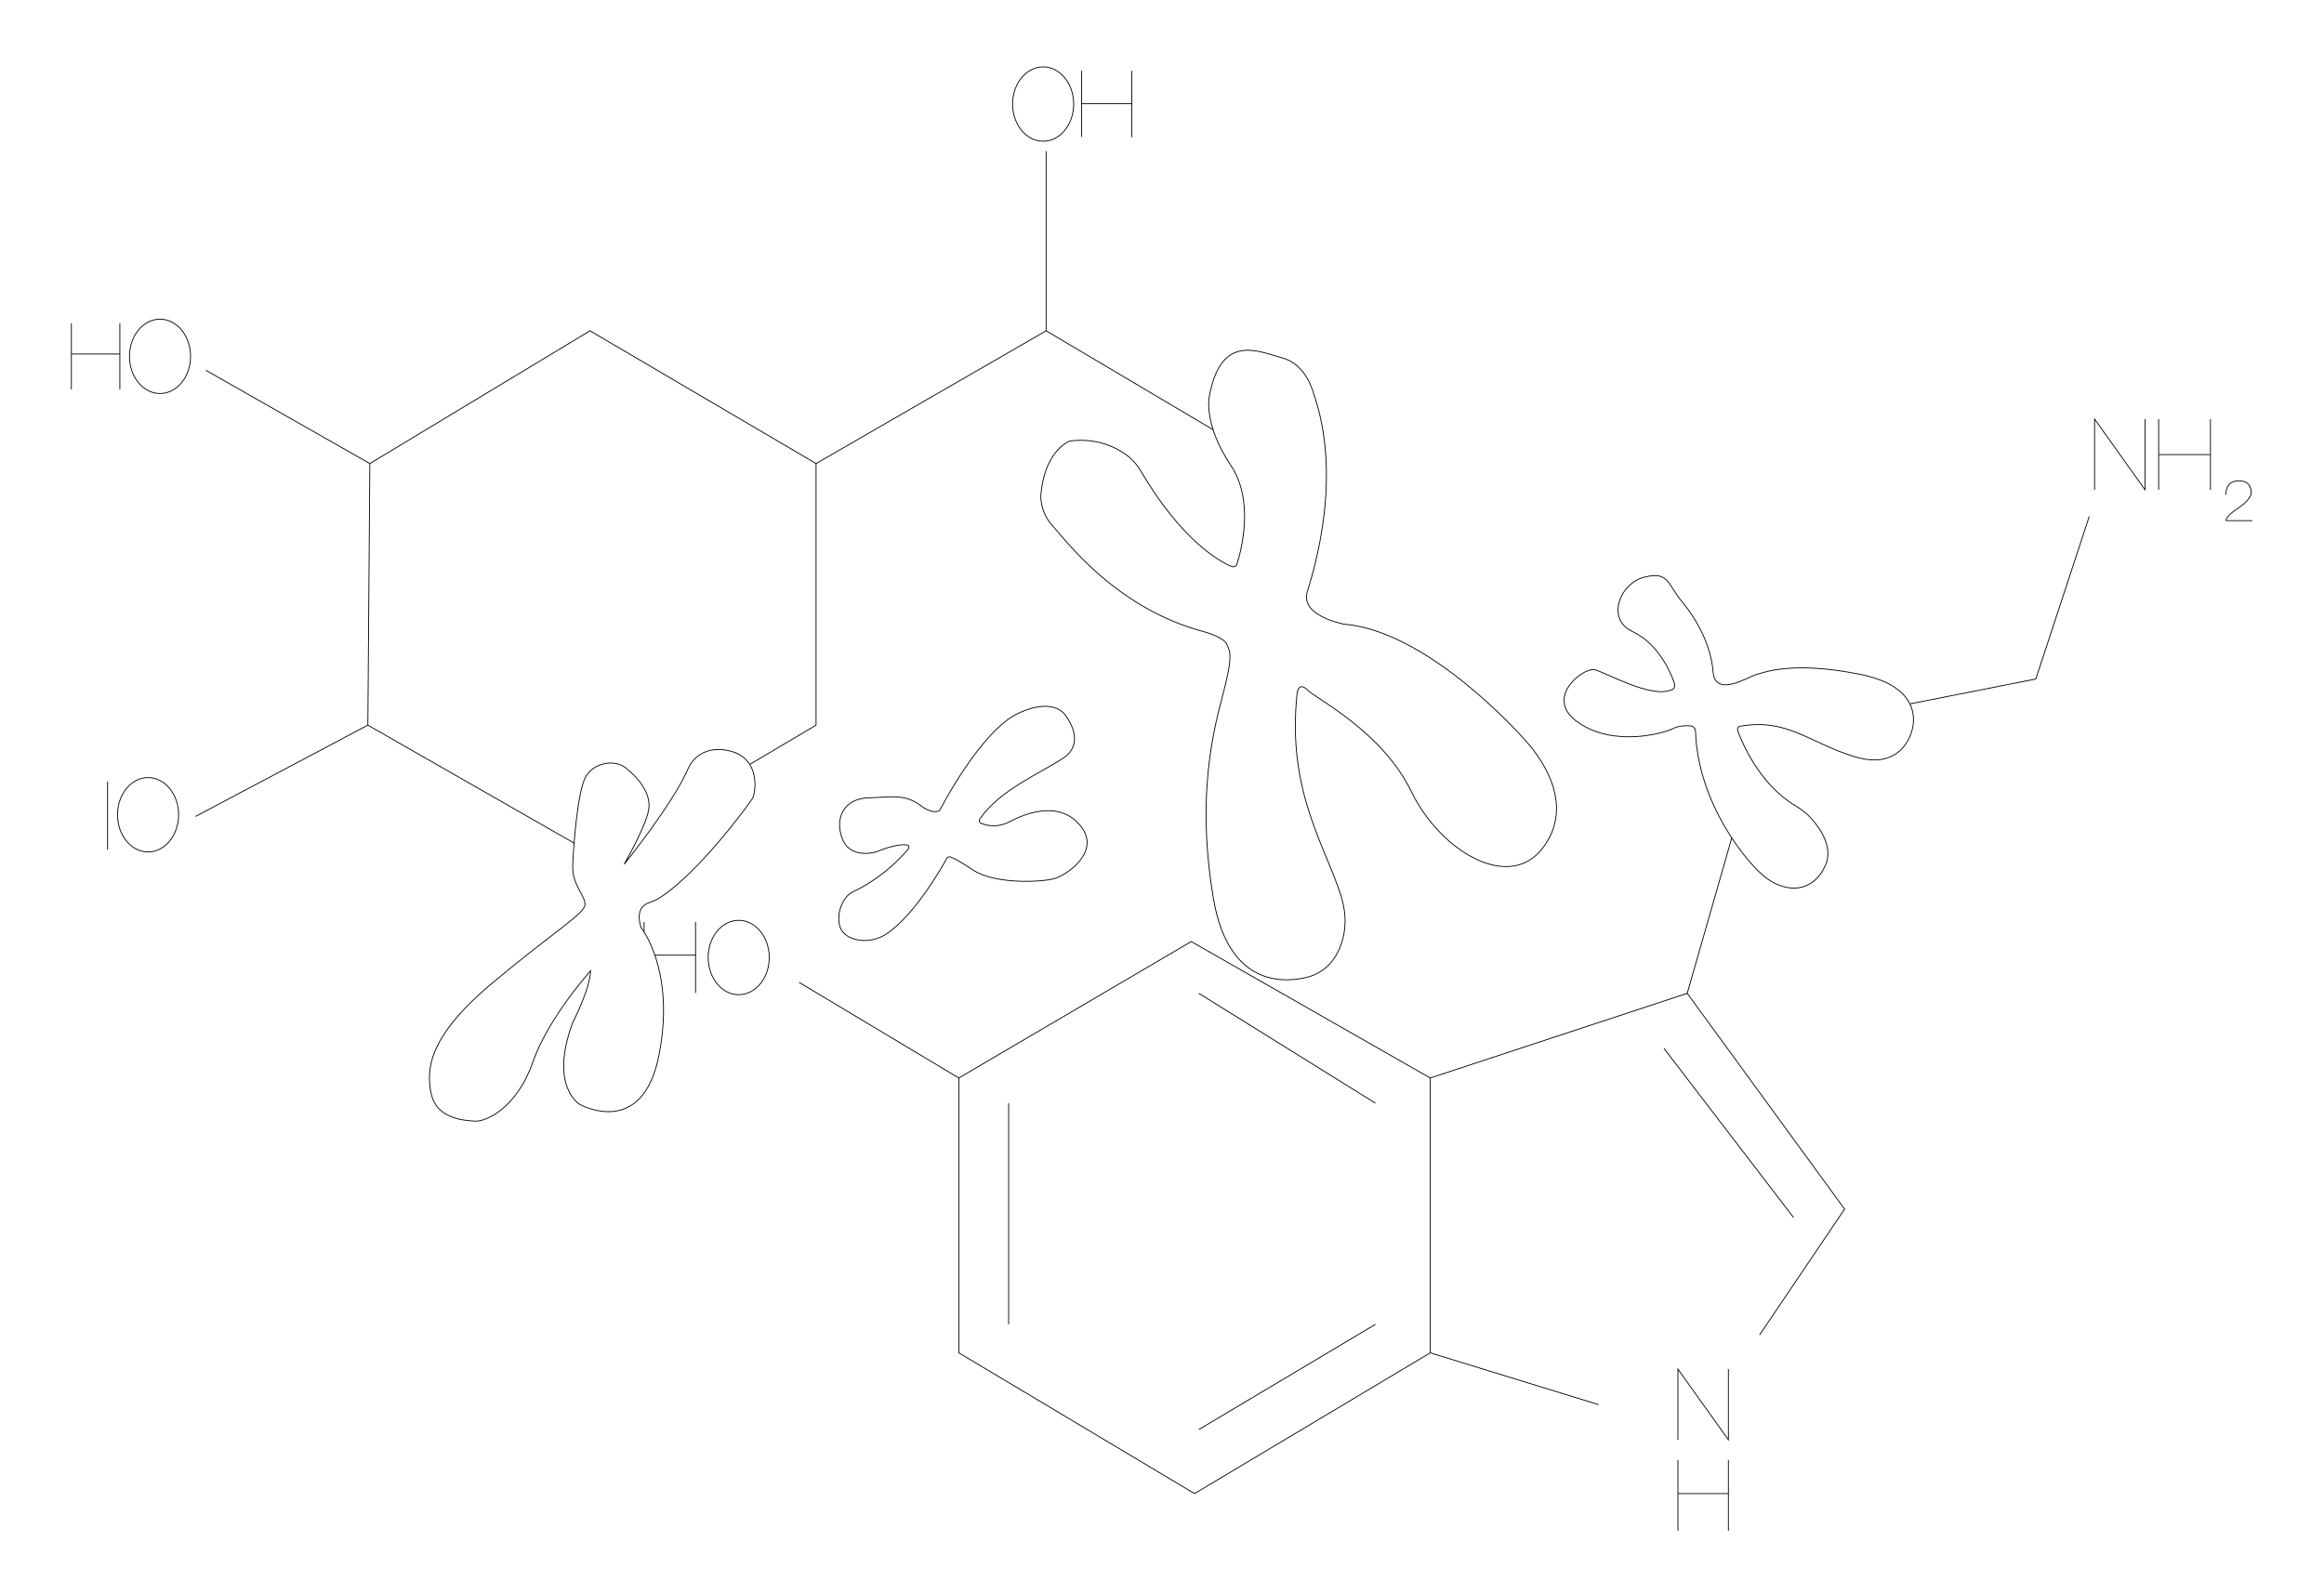
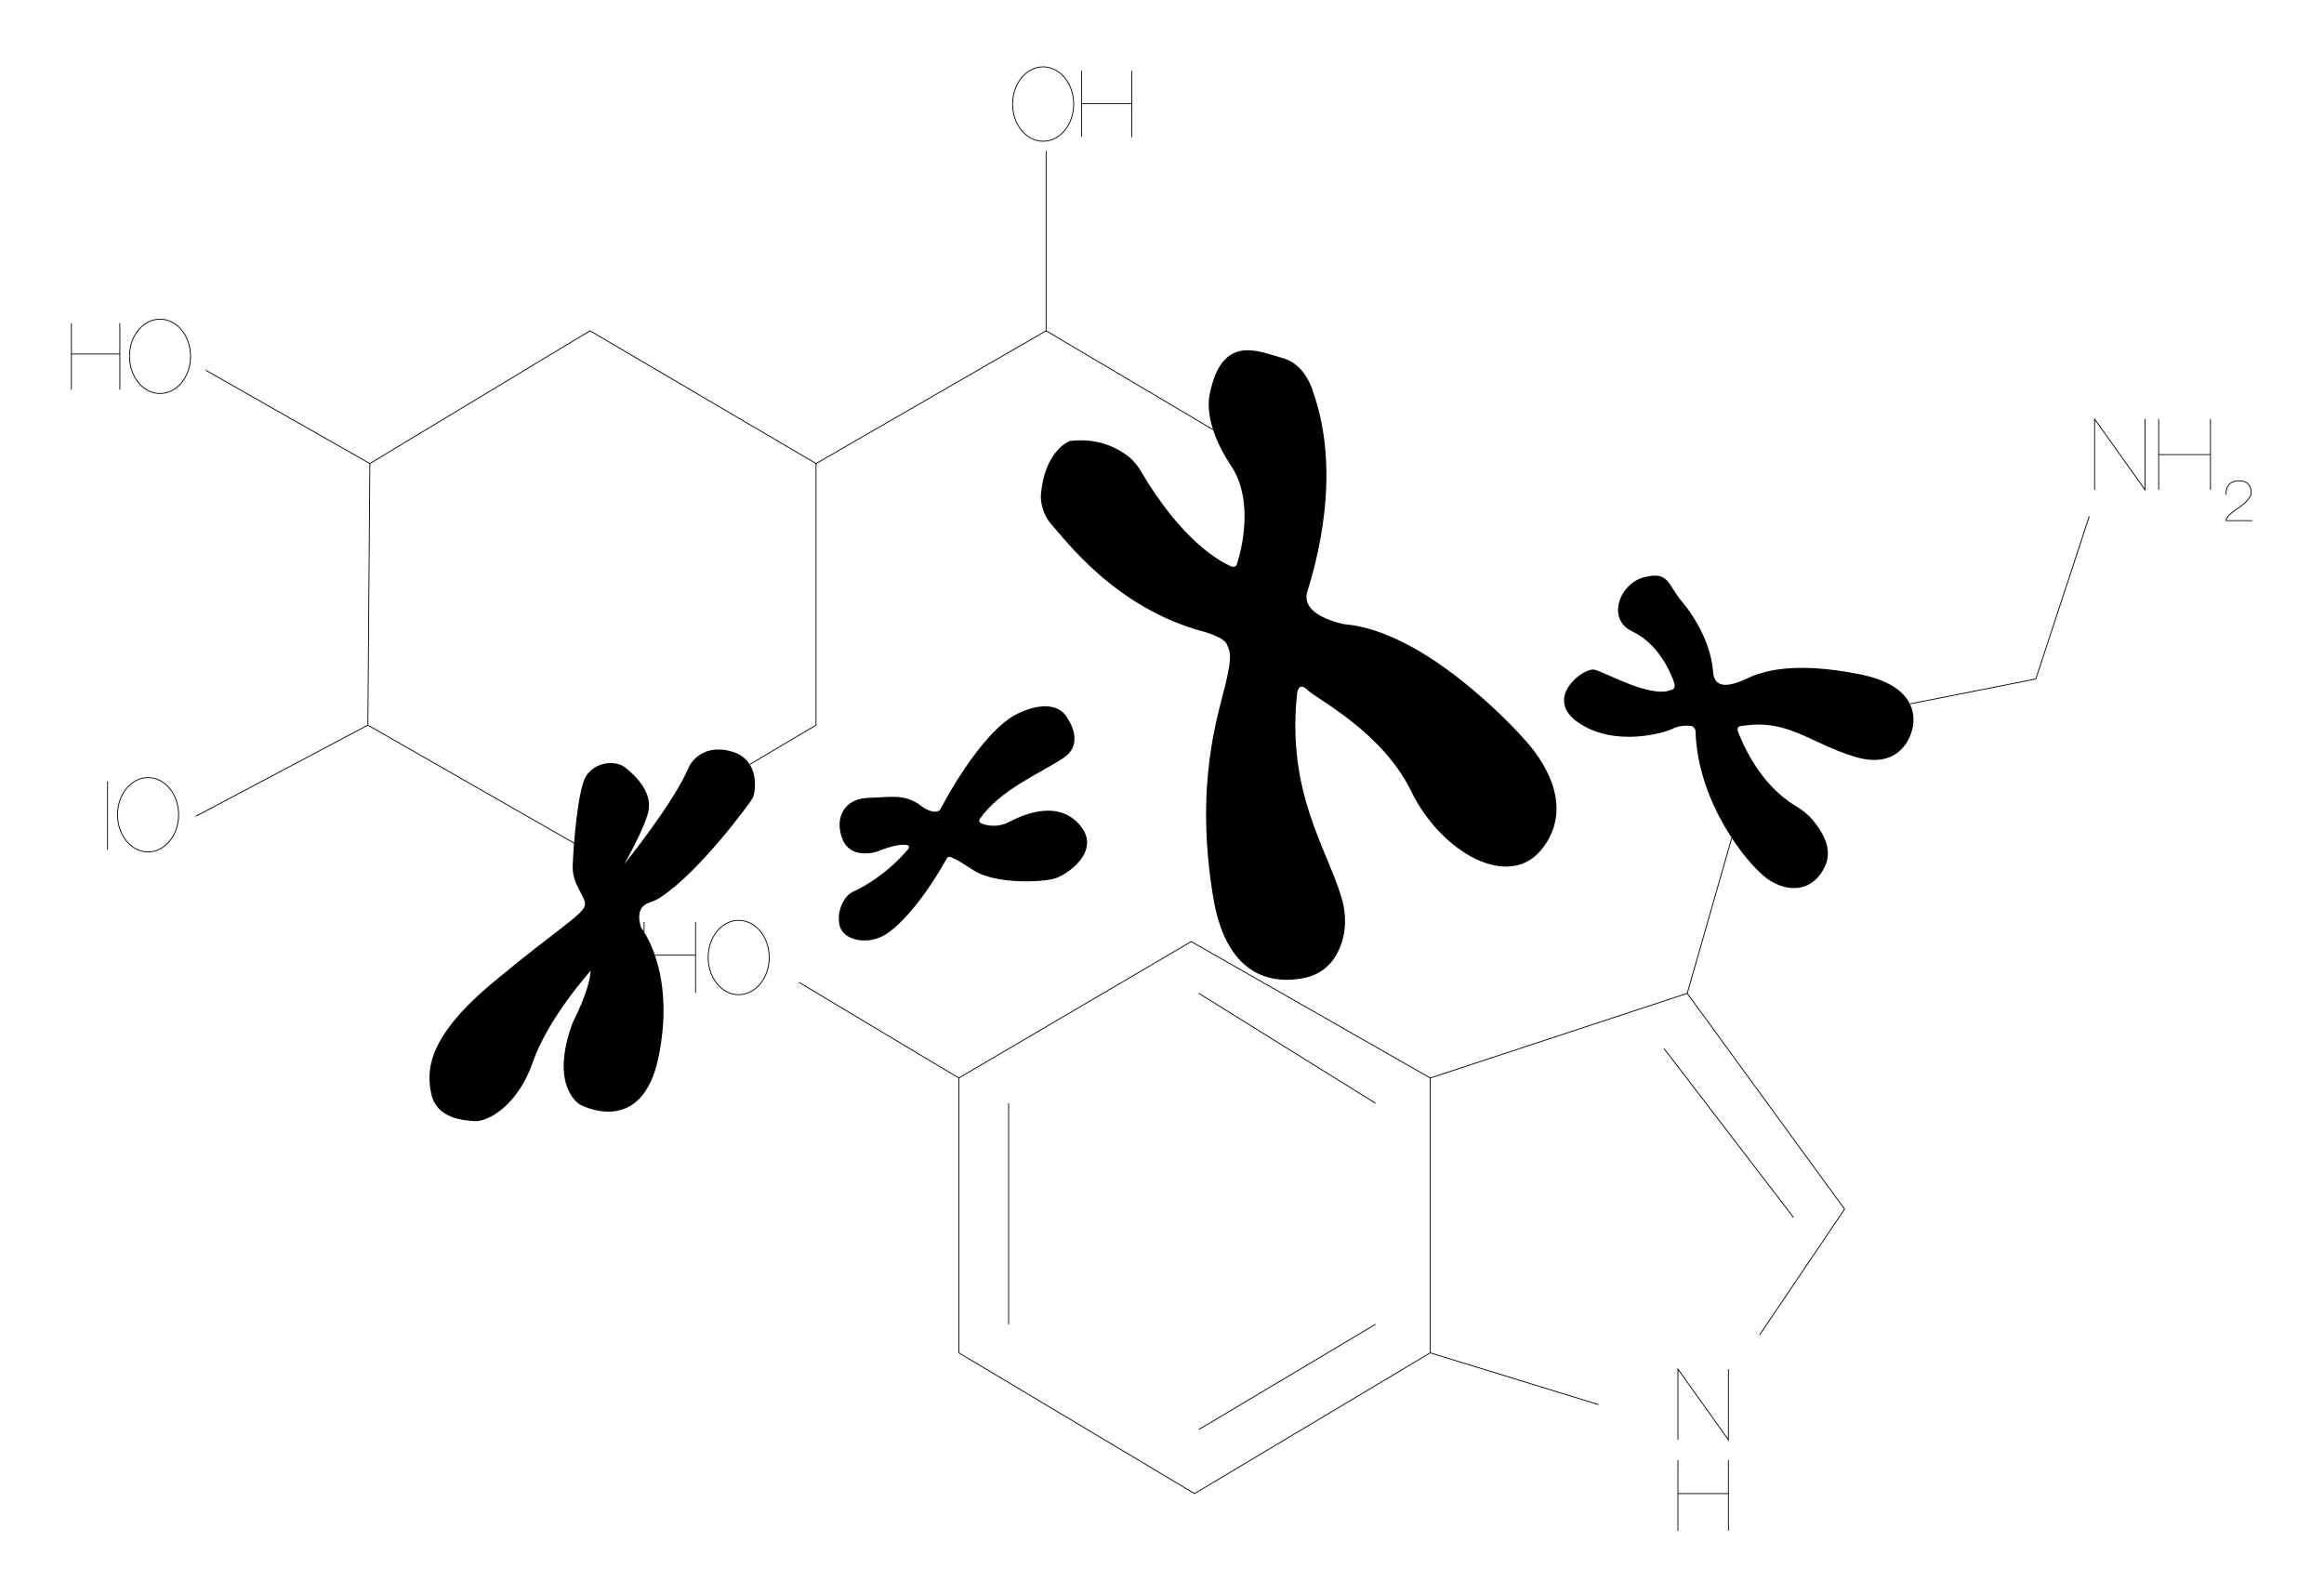
<svg xmlns="http://www.w3.org/2000/svg" id="Calque_1" data-name="Calque 1" viewBox="0 0 700 480">
  <defs>
    <style>
      .cls-1, .cls-2 {
        fill: none;
      }

      .cls-2 {
        stroke: #000;
        stroke-miterlimit: 10;
        stroke-width: .25px;
      }
    </style>
  </defs>
  <polyline class="cls-2" points="315.1 45.55 315.1 99.65 365.39 129.45" />
  <line class="cls-2" x1="62" y1="111.55" x2="111.4" y2="139.65" />
  <line class="cls-2" x1="110.8" y1="218.45" x2="58.9" y2="245.95" />
  <polyline class="cls-2" points="575.26 212.05 613.2 204.55 629.3 155.55" />
  <polyline class="cls-2" points="240.7 295.95 288.8 324.75 358.8 283.65 430.8 324.75 508.2 299.25 521.61 252.44" />
  <polyline class="cls-2" points="530 402.15 555.6 364.25 508.2 299.25" />
  <polyline class="cls-2" points="481.5 423.15 430.8 407.55 430.8 324.75" />
  <polyline class="cls-2" points="288.8 324.75 288.8 407.55 359.8 449.95 430.8 407.55" />
  <line class="cls-2" x1="361.1" y1="430.65" x2="414.3" y2="398.95" />
  <line class="cls-2" x1="303.8" y1="332.35" x2="303.8" y2="398.95" />
  <line class="cls-2" x1="361.1" y1="299.25" x2="414.3" y2="332.35" />
  <line class="cls-2" x1="501.2" y1="315.85" x2="540.2" y2="366.75" />
  <polyline class="cls-2" points="505.4 433.75 505.4 412.45 520.6 433.75 520.6 412.45" />
  <line class="cls-2" x1="505.4" y1="461.15" x2="505.4" y2="439.85" />
  <line class="cls-2" x1="520.6" y1="461.15" x2="520.6" y2="439.85" />
  <line class="cls-2" x1="505.4" y1="449.95" x2="520.6" y2="449.95" />
  <ellipse class="cls-2" cx="222.5" cy="288.45" rx="9.2" ry="11.2" />
  <line class="cls-2" x1="209.5" y1="277.75" x2="209.5" y2="299.15" />
  <line class="cls-2" x1="197.25" y1="287.75" x2="209.5" y2="287.75" />
  <line class="cls-2" x1="194" y1="277.75" x2="194" y2="280.76" />
  <ellipse class="cls-2" cx="44.6" cy="245.45" rx="9.2" ry="11.2" />
  <line class="cls-2" x1="32.4" y1="235.45" x2="32.4" y2="255.95" />
  <ellipse class="cls-2" cx="48.2" cy="107.35" rx="9.2" ry="11.2" />
  <line class="cls-2" x1="36.1" y1="97.35" x2="36.1" y2="117.35" />
  <line class="cls-2" x1="21.5" y1="97.35" x2="21.5" y2="117.35" />
  <line class="cls-2" x1="36.1" y1="106.65" x2="21.5" y2="106.65" />
  <ellipse class="cls-2" cx="314.2" cy="31.35" rx="9.2" ry="11.2" />
  <line class="cls-2" x1="325.8" y1="21.35" x2="325.8" y2="41.25" />
  <line class="cls-2" x1="340.9" y1="21.35" x2="340.9" y2="41.35" />
  <line class="cls-2" x1="325.8" y1="31.25" x2="340.9" y2="31.25" />
  <polyline class="cls-2" points="630.9 147.55 630.9 126.25 646.1 147.55 646.1 126.25" />
  <line class="cls-2" x1="650.2" y1="126.25" x2="650.2" y2="147.55" />
  <line class="cls-2" x1="665.8" y1="126.25" x2="665.8" y2="147.55" />
  <line class="cls-2" x1="650.2" y1="136.95" x2="665.8" y2="136.95" />
  <path class="cls-2" d="m670.5,149.05s-.5-4.2,3.9-4.2,3.6,4.2,3.6,4.2c0,0-.6,1.7-3,3.4s-4.4,3-4.5,4.4h7.9" />
  <g id="Calque_2" data-name="Calque 2">
-     <path class="cls-2" d="m370.9,170.65c-3.7-1.6-15.1-7.9-27.5-29.1-.9-1.5-2-2.7-3.2-3.8-3.1-2.5-9.2-6-17.9-4.9-.1,0-.2,0-.3.1-1.1.5-7.5,3.9-8.5,16.3,0,0-.3,5,3.5,9.1s19,25,45.8,32c0,0,5.8,1.6,6.7,3.7s1.8,2.8-.3,11.8-9.6,30-3.7,64.9c4.3,25.1,19.5,25.6,27.6,23.8,3.9-.8,7.3-3.2,9.3-6.7,2.2-3.8,4-9.8,1.6-17.7-4.5-14.8-16.5-31.6-13.3-61.3,0,0,.4-3.7,3.1-1s22.5,12.5,31.3,30.6c8.8,18.1,29.5,30.3,39.6,17s-1-27.6-4.9-32c-3.8-4.4-30.5-33.3-54.8-35.4h-.1c-.8-.2-13.4-2.6-11.1-9.9,2.3-7.5,10.6-35,1.7-60.1,0,0-2.1-8.3-9.2-10.2s-18.4-7.7-22,11.3c0,0-2.1,8.3,6.4,21,7.2,10.7,3.2,25.7,1.8,30-.1.4-.9.8-1.6.5h0Z" />
-     <path class="cls-2" d="m523.4,220.15c1.5,4,6.7,16.2,17.4,22.6,2,1.2,3.8,2.6,5.2,4.3,2.8,3.3,6.1,8.6,3.8,13.7-3.7,8.2-11.5,8.3-17.6,3.9-5.9-4.3-20.8-22.6-21.5-44.3,0-.9-.8-1.7-1.7-1.7-1.4-.1-3.4,0-5,.8-2.7,1.4-17.6,5.7-28.5-1.7s1.5-16.8,4.8-16,17,8.7,23,6.1c0,0,1.7-.1.9-2.4s-4.4-11.4-12.5-15.2-3.7-14.7,3.7-16.4c7.3-1.8,6.8,2.1,11.3,7.5s8.7,13.2,9.3,21.1,10.9,1.3,12.9.8,10.5-4.3,31.4-.1,15.4,17.5,15.4,17.5c0,0-2.9,11.7-17.1,7.3-13.8-4.2-20.1-11.6-34.3-9.2-.7,0-1.1.7-.9,1.4h0Z" />
-     <path class="cls-2" d="m283.1,244.05s12.2-23.9,23.7-29.2,14.5,1.2,14.5,1.2c0,0,5.9,7.7-1,12.3-6.7,4.5-19.1,9.5-25.2,18.4-.3.4-.1,1,.3,1.2,1.5.7,4.8,1.6,8.7-.4,5.3-2.8,15.2-6.4,21.4,1.3,6.2,7.7-4.1,14.7-7.8,15.8s-17.9,1.9-24.7-2.6c-4-2.7-5.9-3.6-6.8-3.9-.4-.1-.8,0-1,.4-1.5,2.8-9.3,16.4-17.6,22.4-3,2.2-6.9,3-10.4,1.9-2-.6-3.9-1.9-4.4-4.4-.6-3.5.7-6.2,1.8-7.8.6-.9,1.5-1.6,2.5-2.1,2.7-1.2,9.7-4.9,16.5-12.8.4-.5.1-1.2-.5-1.2-1.4-.2-4.1,0-9.2,2.1,0,0-7.8,2.4-10.2-4-2.4-6.3.6-12.1,7.9-12.3,7.4-.2,11.1-1.4,16.5,2.9,0,0,3.2,2.2,5,.8h0Z" />
-     <path class="cls-2" d="m188,260.35s15-18.5,19.5-29.3c0,0,3.1-7.1,12.4-4.8s7.7,12.5,6.8,14.2c-.9,1.6-16.1,22.3-27.8,29.9-1.1.7-2.2,1.2-3.4,1.6-1.6.5-4.1,2.2-2.4,7.5,0,0,10.4,12.8,5.4,38.3-4.9,25.5-23.8,15-23.8,15,0,0-9.4-5.2-2.2-24.7,0,0,5.1-9.7,5.4-15.6,0,0-12.8,14.2-17.4,27.5-4.6,13.3-13.6,17.9-17.3,17.8-3.7-.2-11.7-.8-13.3-8.2s-.9-17.3,18.5-33.5,27.8-20.8,27.8-23.6-3.9-5.9-3.7-11.7,1.5-22.8,4-26.9,8.6-5.2,12-2.5,7.7,7.4,6.9,12.5-7.4,16.5-7.4,16.5h0Z" />
+     <path d="m370.9,170.65c-3.7-1.6-15.1-7.9-27.5-29.1-.9-1.5-2-2.7-3.2-3.8-3.1-2.5-9.2-6-17.9-4.9-.1,0-.2,0-.3.1-1.1.5-7.5,3.9-8.5,16.3,0,0-.3,5,3.5,9.1s19,25,45.8,32c0,0,5.8,1.6,6.7,3.7s1.8,2.8-.3,11.8-9.6,30-3.7,64.9c4.3,25.1,19.5,25.6,27.6,23.8,3.9-.8,7.3-3.2,9.3-6.7,2.2-3.8,4-9.8,1.6-17.7-4.5-14.8-16.5-31.6-13.3-61.3,0,0,.4-3.7,3.1-1s22.5,12.5,31.3,30.6c8.8,18.1,29.5,30.3,39.6,17s-1-27.6-4.9-32c-3.8-4.4-30.5-33.3-54.8-35.4h-.1c-.8-.2-13.4-2.6-11.1-9.9,2.3-7.5,10.6-35,1.7-60.1,0,0-2.1-8.3-9.2-10.2s-18.4-7.7-22,11.3c0,0-2.1,8.3,6.4,21,7.2,10.7,3.2,25.7,1.8,30-.1.4-.9.8-1.6.5h0Z" />
+     <path d="m523.4,220.15c1.5,4,6.7,16.2,17.4,22.6,2,1.2,3.8,2.6,5.2,4.3,2.8,3.3,6.1,8.6,3.8,13.7-3.7,8.2-11.5,8.3-17.6,3.9-5.9-4.3-20.8-22.6-21.5-44.3,0-.9-.8-1.7-1.7-1.7-1.4-.1-3.4,0-5,.8-2.7,1.4-17.6,5.7-28.5-1.7s1.5-16.8,4.8-16,17,8.7,23,6.1c0,0,1.7-.1.9-2.4s-4.4-11.4-12.5-15.2-3.7-14.7,3.7-16.4c7.3-1.8,6.8,2.1,11.3,7.5s8.7,13.2,9.3,21.1,10.9,1.3,12.9.8,10.5-4.3,31.4-.1,15.4,17.5,15.4,17.5c0,0-2.9,11.7-17.1,7.3-13.8-4.2-20.1-11.6-34.3-9.2-.7,0-1.1.7-.9,1.4h0Z" />
+     <path d="m283.1,244.05s12.2-23.9,23.7-29.2,14.5,1.2,14.5,1.2c0,0,5.9,7.7-1,12.3-6.7,4.5-19.1,9.5-25.2,18.4-.3.4-.1,1,.3,1.2,1.5.7,4.8,1.6,8.7-.4,5.3-2.8,15.2-6.4,21.4,1.3,6.2,7.7-4.1,14.7-7.8,15.8s-17.9,1.9-24.7-2.6c-4-2.7-5.9-3.6-6.8-3.9-.4-.1-.8,0-1,.4-1.5,2.8-9.3,16.4-17.6,22.4-3,2.2-6.9,3-10.4,1.9-2-.6-3.9-1.9-4.4-4.4-.6-3.5.7-6.2,1.8-7.8.6-.9,1.5-1.6,2.5-2.1,2.7-1.2,9.7-4.9,16.5-12.8.4-.5.1-1.2-.5-1.2-1.4-.2-4.1,0-9.2,2.1,0,0-7.8,2.4-10.2-4-2.4-6.3.6-12.1,7.9-12.3,7.4-.2,11.1-1.4,16.5,2.9,0,0,3.2,2.2,5,.8h0Z" />
+     <path d="m188,260.35s15-18.5,19.5-29.3c0,0,3.1-7.1,12.4-4.8s7.7,12.5,6.8,14.2c-.9,1.6-16.1,22.3-27.8,29.9-1.1.7-2.2,1.2-3.4,1.6-1.6.5-4.1,2.2-2.4,7.5,0,0,10.4,12.8,5.4,38.3-4.9,25.5-23.8,15-23.8,15,0,0-9.4-5.2-2.2-24.7,0,0,5.1-9.7,5.4-15.6,0,0-12.8,14.2-17.4,27.5-4.6,13.3-13.6,17.9-17.3,17.8-3.7-.2-11.7-.8-13.3-8.2s-.9-17.3,18.5-33.5,27.8-20.8,27.8-23.6-3.9-5.9-3.7-11.7,1.5-22.8,4-26.9,8.6-5.2,12-2.5,7.7,7.4,6.9,12.5-7.4,16.5-7.4,16.5h0Z" />
  </g>
  <polyline class="cls-2" points="173.09 254.09 110.8 218.45 111.4 139.65 177.7 99.65 245.8 139.65 315.1 99.65" />
  <polyline class="cls-2" points="245.8 139.65 245.8 218.45 225.82 230.29" />
  <g id="Calque_2-2" data-name="Calque 2">
    <rect class="cls-1" width="700" height="480" />
  </g>
</svg>
